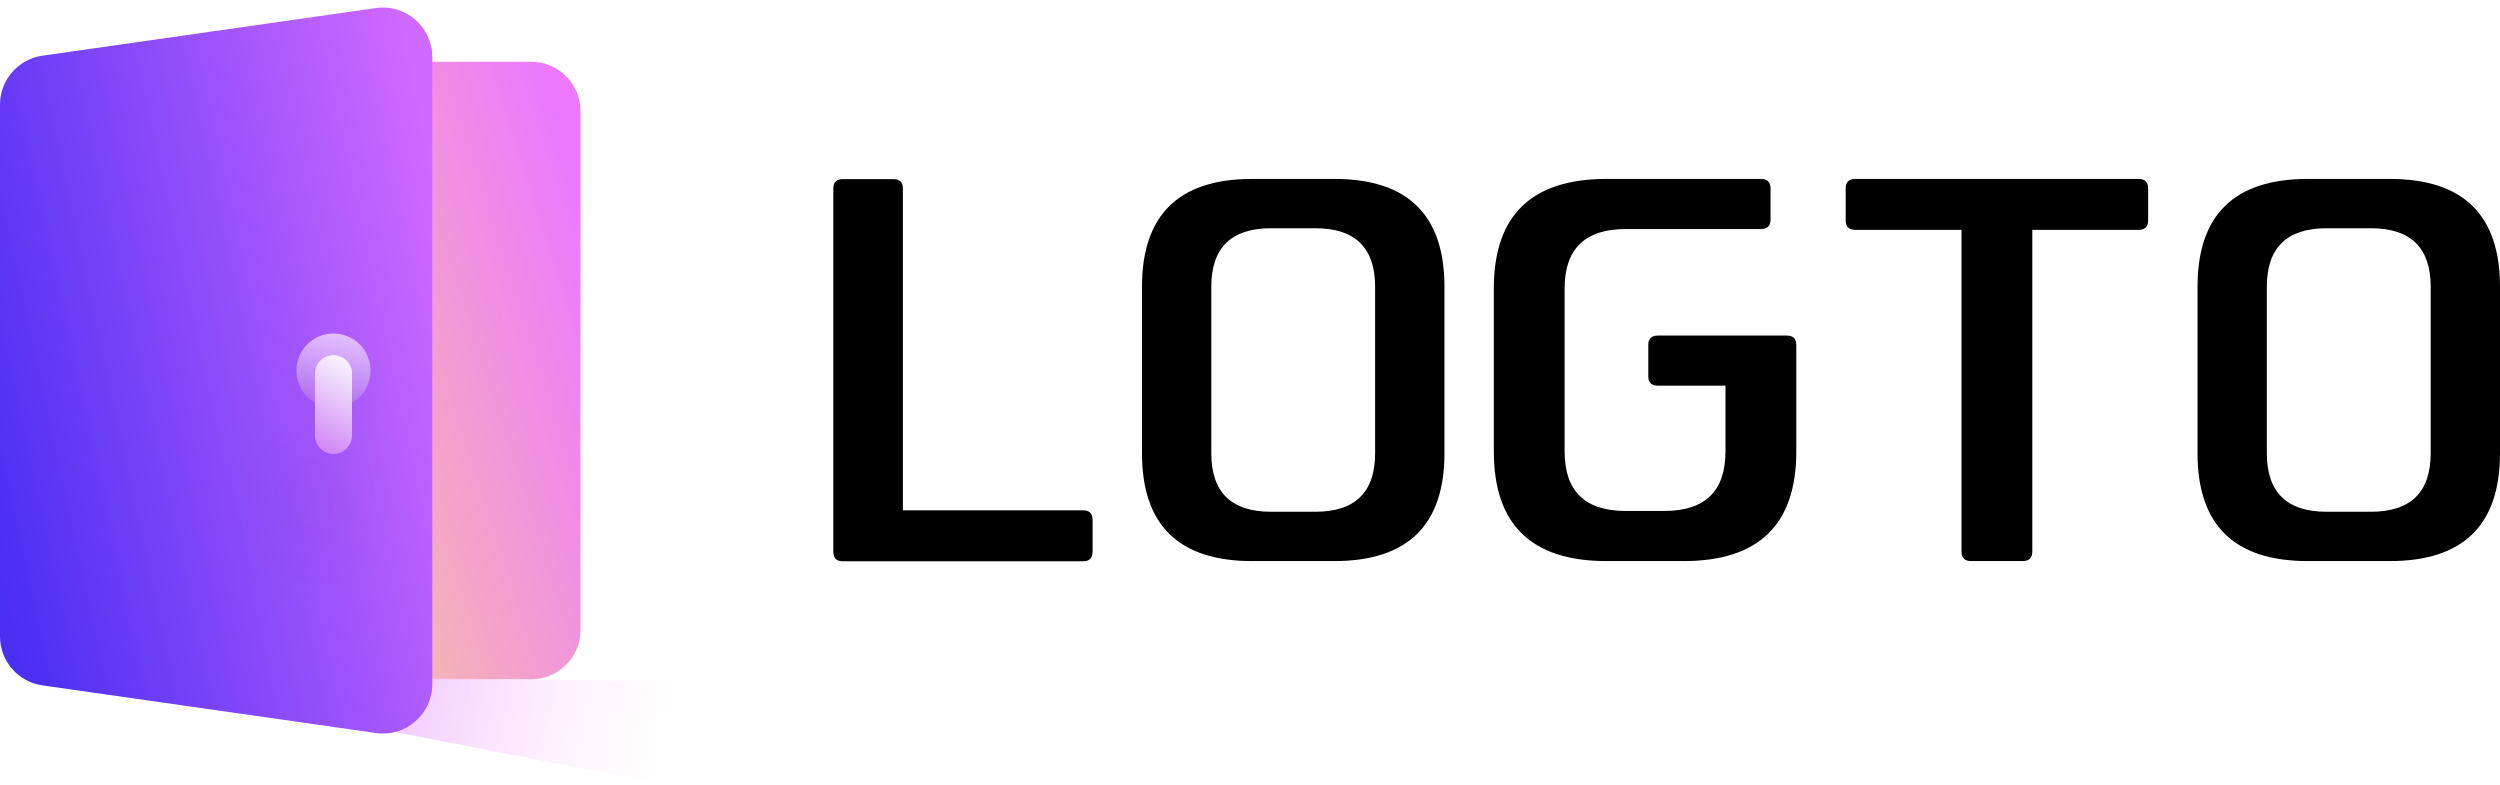
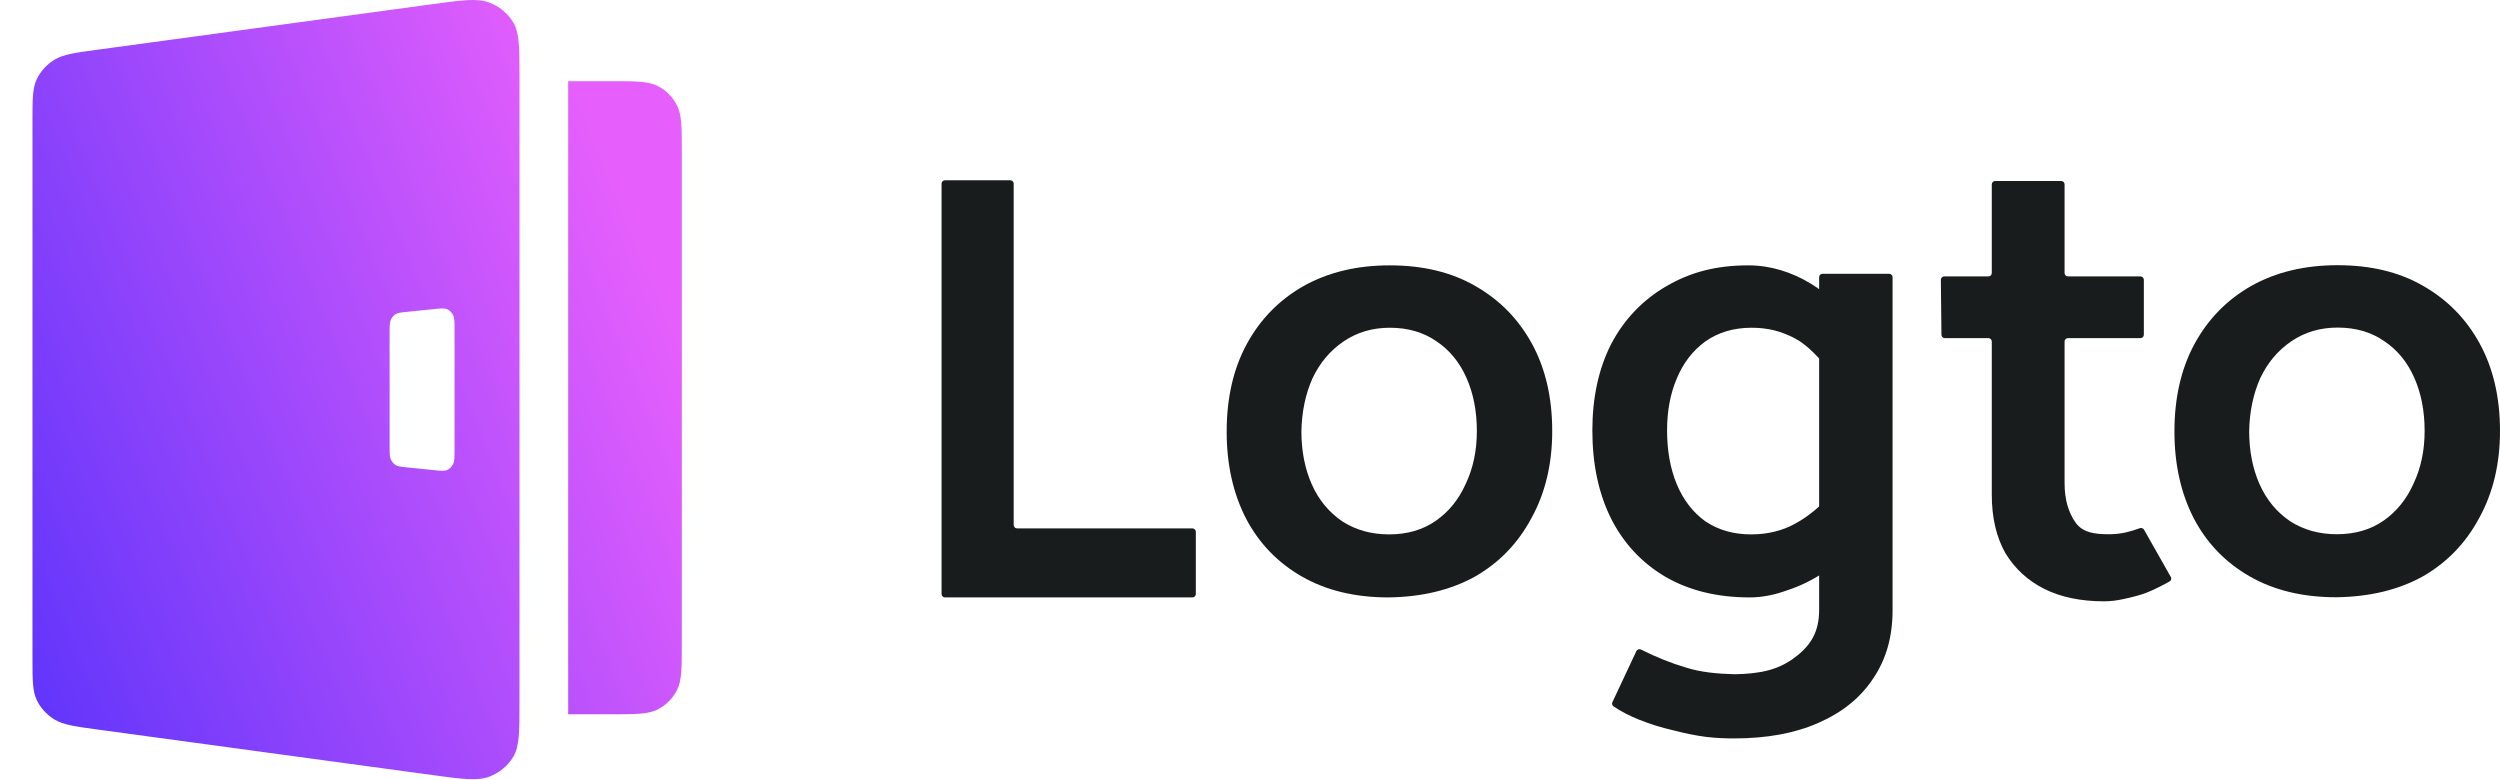
- <svg xmlns="http://www.w3.org/2000/svg" width="102" height="32" viewBox="0 0 102 32" fill="none">
-   <path d="M0 4.535C0 3.422 0.902 2.52 2.016 2.52H21.669C22.783 2.52 23.685 3.422 23.685 4.535V25.701C23.685 26.814 22.783 27.716 21.669 27.716H2.016C0.902 27.716 0 26.814 0 25.701V4.535Z" fill="url(#paint0_linear_370_3362)" />
-   <path d="M27.087 32L4.094 27.528L37.291 27.905L27.087 32Z" fill="url(#paint1_linear_370_3362)" />
-   <path d="M0 4.268C0 3.265 0.738 2.414 1.731 2.272L15.337 0.329C16.551 0.155 17.638 1.097 17.638 2.324V27.912C17.638 29.139 16.551 30.081 15.337 29.907L1.731 27.964C0.738 27.822 0 26.971 0 25.968V4.268Z" fill="url(#paint2_linear_370_3362)" />
-   <g filter="url(#filter0_d_370_3362)">
-     <path d="M15.118 15.118C15.118 15.953 14.441 16.63 13.606 16.63C12.771 16.63 12.095 15.953 12.095 15.118C12.095 14.283 12.771 13.606 13.606 13.606C14.441 13.606 15.118 14.283 15.118 15.118Z" fill="url(#paint3_linear_370_3362)" />
-   </g>
-   <g filter="url(#filter1_d_370_3362)">
-     <path d="M12.85 15.244C12.85 14.827 13.189 14.488 13.606 14.488C14.024 14.488 14.362 14.827 14.362 15.244V17.764C14.362 18.181 14.024 18.52 13.606 18.52C13.189 18.52 12.85 18.181 12.85 17.764V15.244Z" fill="url(#paint4_linear_370_3362)" />
-   </g>
-   <path fill-rule="evenodd" clip-rule="evenodd" d="M54.434 7.3H51.092C48.093 7.3 46.593 8.767 46.593 11.701V18.491C46.593 21.425 48.093 22.892 51.092 22.892H54.434C57.434 22.892 58.934 21.425 58.934 18.491V11.701C58.934 8.767 57.434 7.3 54.434 7.3ZM56.105 18.491C56.105 20.084 55.291 20.88 53.663 20.88H51.863C50.235 20.88 49.421 20.084 49.421 18.491V11.701C49.421 10.108 50.235 9.312 51.863 9.312H53.663C55.291 9.312 56.105 10.108 56.105 11.701V18.491ZM44.191 22.9C44.449 22.9 44.578 22.77 44.578 22.51V21.211C44.578 20.951 44.449 20.821 44.191 20.821H36.838V7.698C36.838 7.438 36.709 7.308 36.451 7.308H34.387C34.129 7.308 34 7.438 34 7.698V22.51C34 22.77 34.129 22.9 34.387 22.9H44.191ZM94.159 7.3H97.501C100.5 7.3 102 8.767 102 11.701V18.491C102 21.425 100.5 22.892 97.501 22.892H94.159C91.159 22.892 89.659 21.425 89.659 18.491V11.701C89.659 8.767 91.159 7.3 94.159 7.3ZM96.73 20.88C98.358 20.88 99.172 20.084 99.172 18.491V11.701C99.172 10.108 98.358 9.312 96.73 9.312H94.93C93.302 9.312 92.487 10.108 92.487 11.701V18.491C92.487 20.084 93.302 20.88 94.93 20.88H96.73ZM72.895 13.69H67.644C67.381 13.69 67.25 13.818 67.25 14.073V15.351C67.25 15.607 67.381 15.735 67.644 15.735H70.4V18.419C70.4 20.038 69.569 20.847 67.906 20.847H66.331C64.668 20.847 63.836 20.038 63.836 18.419V11.773C63.836 10.154 64.668 9.345 66.331 9.345H71.845C72.107 9.345 72.238 9.217 72.238 8.961V7.683C72.238 7.428 72.107 7.3 71.845 7.3H65.543C62.48 7.3 60.948 8.791 60.948 11.773V18.419C60.948 21.401 62.48 22.892 65.543 22.892H68.694C71.757 22.892 73.289 21.401 73.289 18.419V14.073C73.289 13.818 73.157 13.69 72.895 13.69ZM75.698 7.3H87.251C87.513 7.3 87.644 7.43 87.644 7.69V8.989C87.644 9.249 87.513 9.379 87.251 9.379H82.918V22.502C82.918 22.762 82.787 22.892 82.524 22.892H80.424C80.161 22.892 80.03 22.762 80.03 22.502V9.379H75.698C75.435 9.379 75.304 9.249 75.304 8.989V7.69C75.304 7.43 75.435 7.3 75.698 7.3Z" fill="black" />
+ <svg xmlns="http://www.w3.org/2000/svg" viewBox="0 0 154 48" fill="none">
+   <path fill-rule="evenodd" clip-rule="evenodd" d="M2 7.495C2 6.116 2 5.426 2.267 4.871C2.503 4.382 2.882 3.968 3.359 3.677C3.901 3.347 4.621 3.249 6.061 3.054L26.596 0.262C28.46 0.008 29.392 -0.119 30.116 0.149C30.752 0.384 31.282 0.82 31.618 1.383C32 2.025 32 2.918 32 4.703V43.297C32 45.082 32 45.975 31.618 46.617C31.282 47.18 30.752 47.616 30.116 47.851C29.392 48.118 28.46 47.992 26.596 47.738H26.596H26.596L6.061 44.946L6.061 44.946C4.621 44.751 3.901 44.653 3.359 44.323C2.882 44.032 2.503 43.618 2.267 43.129C2 42.574 2 41.884 2 40.505V7.495ZM24 20.508C24 20.088 24 19.878 24.07 19.712C24.133 19.566 24.232 19.444 24.357 19.361C24.498 19.267 24.685 19.248 25.058 19.21L26.731 19.04C27.171 18.995 27.391 18.973 27.561 19.055C27.71 19.127 27.834 19.253 27.912 19.413C28 19.595 28 19.843 28 20.338V27.662C28 28.157 28 28.405 27.912 28.587C27.834 28.747 27.71 28.873 27.561 28.945C27.391 29.027 27.171 29.005 26.731 28.96L25.058 28.79C24.685 28.752 24.498 28.733 24.357 28.639C24.232 28.556 24.133 28.434 24.07 28.288C24 28.122 24 27.912 24 27.492V20.508ZM37.644 5H35V44H37.644C39.169 44 39.931 44 40.514 43.702C41.026 43.441 41.442 43.023 41.703 42.509C42 41.925 42 41.161 42 39.632V9.368C42 7.839 42 7.075 41.703 6.491C41.442 5.977 41.026 5.559 40.514 5.298C39.931 5 39.169 5 37.644 5Z" fill="url(#paint0_linear_1123_6803)" />
+   <path d="M85.53 36.801C83.475 36.801 81.7 36.374 80.206 35.52C78.712 34.666 77.564 33.478 76.763 31.957C75.963 30.409 75.563 28.622 75.563 26.593C75.563 24.512 75.976 22.71 76.804 21.189C77.631 19.668 78.792 18.481 80.286 17.627C81.807 16.773 83.582 16.346 85.61 16.346C87.665 16.346 89.426 16.773 90.894 17.627C92.388 18.481 93.549 19.668 94.376 21.189C95.204 22.71 95.617 24.498 95.617 26.553C95.617 28.581 95.19 30.369 94.336 31.917C93.509 33.465 92.348 34.666 90.854 35.52C89.359 36.347 87.585 36.774 85.53 36.801ZM85.57 32.918C86.691 32.918 87.651 32.638 88.452 32.077C89.253 31.517 89.866 30.756 90.293 29.796C90.747 28.835 90.974 27.754 90.974 26.553C90.974 25.326 90.76 24.232 90.333 23.271C89.906 22.31 89.293 21.563 88.492 21.029C87.691 20.469 86.731 20.189 85.61 20.189C84.543 20.189 83.595 20.469 82.768 21.029C81.941 21.59 81.3 22.35 80.847 23.311C80.419 24.272 80.193 25.352 80.166 26.553C80.166 27.781 80.379 28.875 80.806 29.836C81.233 30.796 81.861 31.557 82.688 32.117C83.515 32.651 84.476 32.918 85.57 32.918Z" fill="#191C1D" />
+   <path d="M116.582 17.075C116.582 16.96 116.488 16.866 116.373 16.866H112.268C112.152 16.866 112.059 16.96 112.059 17.075V37.561C112.059 38.922 111.552 39.767 110.538 40.515C109.55 41.262 108.44 41.506 106.865 41.533C105.771 41.506 104.744 41.409 103.837 41.115C102.986 40.865 102.055 40.497 101.084 40.012C100.978 39.959 100.849 40.003 100.799 40.11L99.323 43.256C99.28 43.346 99.308 43.455 99.391 43.512C99.841 43.818 100.368 44.092 100.971 44.333C101.638 44.6 102.318 44.813 103.012 44.973C103.733 45.16 104.477 45.316 105.118 45.396C105.785 45.476 106.415 45.487 106.815 45.487C108.843 45.487 110.578 45.167 112.019 44.526C113.486 43.886 114.607 42.978 115.381 41.804C116.182 40.63 116.582 39.229 116.582 37.601V17.075ZM113.314 30.334C113.253 30.189 113.059 30.161 112.956 30.28C112.171 31.183 111.373 31.823 110.618 32.237C109.817 32.691 108.896 32.918 107.856 32.918C106.788 32.918 105.854 32.651 105.054 32.117C104.28 31.557 103.693 30.796 103.292 29.836C102.892 28.875 102.692 27.767 102.692 26.513C102.692 25.312 102.892 24.245 103.292 23.311C103.693 22.35 104.28 21.59 105.054 21.029C105.854 20.469 106.802 20.189 107.896 20.189C108.91 20.189 109.71 20.402 110.538 20.829C111.31 21.215 112.132 22.097 112.839 23.018C112.938 23.146 113.139 23.122 113.202 22.974L114.338 20.293C114.366 20.228 114.359 20.153 114.319 20.095C112.885 18.038 110.461 16.346 107.7 16.346C105.699 16.346 104.12 16.773 102.652 17.627C101.184 18.481 100.05 19.668 99.249 21.189C98.475 22.71 98.089 24.485 98.089 26.513C98.089 28.595 98.475 30.409 99.249 31.957C100.023 33.478 101.131 34.666 102.572 35.52C104.04 36.374 105.774 36.801 107.776 36.801C108.523 36.801 109.297 36.654 110.097 36.36C110.925 36.093 111.725 35.693 112.499 35.16C113.239 34.649 113.894 34.041 114.464 33.334C114.511 33.275 114.522 33.195 114.493 33.125L113.314 30.334Z" fill="#191C1D" />
+   <path d="M132.061 17.235C132.061 17.12 131.968 17.026 131.852 17.026H127.386C127.271 17.026 127.178 16.933 127.178 16.818V11.358C127.178 11.242 127.084 11.149 126.969 11.149H122.903C122.788 11.149 122.694 11.242 122.694 11.358V16.818C122.694 16.933 122.601 17.026 122.486 17.026H119.766C119.65 17.026 119.556 17.121 119.557 17.237L119.593 20.622C119.594 20.737 119.687 20.829 119.801 20.829H122.486C122.601 20.829 122.694 20.923 122.694 21.038V30.476C122.694 31.89 122.975 33.091 123.535 34.079C124.122 35.039 124.923 35.773 125.937 36.28C126.951 36.787 128.178 37.041 129.619 37.041C130.02 37.041 130.447 36.987 130.9 36.881C131.381 36.774 131.845 36.662 132.245 36.502C132.602 36.367 133.299 36.018 133.654 35.812C133.748 35.758 133.777 35.638 133.724 35.543L132.072 32.631C132.02 32.539 131.907 32.5 131.808 32.538C131.541 32.64 131.265 32.723 130.98 32.789C130.633 32.869 130.286 32.909 129.94 32.909C129.006 32.909 128.312 32.811 127.858 32.197C127.404 31.557 127.178 30.743 127.178 29.756V21.038C127.178 20.923 127.271 20.829 127.386 20.829H131.852C131.968 20.829 132.061 20.736 132.061 20.62V17.235Z" fill="#191C1D" />
+   <path d="M143.913 36.791C141.858 36.791 140.083 36.364 138.589 35.51C137.094 34.656 135.947 33.468 135.146 31.947C134.346 30.399 133.945 28.611 133.945 26.583C133.945 24.502 134.359 22.701 135.186 21.179C136.014 19.658 137.174 18.471 138.669 17.617C140.19 16.763 141.965 16.336 143.993 16.336C146.048 16.336 147.809 16.763 149.277 17.617C150.771 18.471 151.932 19.658 152.759 21.179C153.586 22.701 154 24.488 154 26.543C154 28.572 153.573 30.359 152.719 31.907C151.892 33.455 150.731 34.656 149.237 35.51C147.742 36.337 145.968 36.764 143.913 36.791ZM143.953 32.908C145.074 32.908 146.034 32.628 146.835 32.067C147.635 31.507 148.249 30.746 148.676 29.786C149.13 28.825 149.357 27.744 149.357 26.543C149.357 25.316 149.143 24.222 148.716 23.261C148.289 22.3 147.675 21.553 146.875 21.019C146.074 20.459 145.114 20.179 143.993 20.179C142.925 20.179 141.978 20.459 141.151 21.019C140.323 21.58 139.683 22.34 139.229 23.301C138.802 24.262 138.575 25.342 138.549 26.543C138.549 27.771 138.762 28.865 139.189 29.826C139.616 30.786 140.243 31.547 141.071 32.107C141.898 32.641 142.859 32.908 143.953 32.908Z" fill="#191C1D" />
+   <path d="M73.663 32.758C73.663 32.642 73.57 32.549 73.455 32.549H62.652C62.537 32.549 62.443 32.456 62.443 32.34V11.314C62.443 11.198 62.35 11.105 62.234 11.105H58.209C58.093 11.105 58 11.198 58 11.314V36.592C58 36.707 58.093 36.801 58.209 36.801H73.455C73.57 36.801 73.663 36.707 73.663 36.592V32.758Z" fill="#191C1D" />
  <defs>
-     <filter id="filter0_d_370_3362" x="11.095" y="13.606" width="5.024" height="5.024" filterUnits="userSpaceOnUse" color-interpolation-filters="sRGB">
-       <feFlood flood-opacity="0" result="BackgroundImageFix" />
-       <feColorMatrix in="SourceAlpha" type="matrix" values="0 0 0 0 0 0 0 0 0 0 0 0 0 0 0 0 0 0 127 0" result="hardAlpha" />
-       <feOffset dy="1" />
-       <feGaussianBlur stdDeviation="0.5" />
-       <feComposite in2="hardAlpha" operator="out" />
-       <feColorMatrix type="matrix" values="0 0 0 0 0.104 0 0 0 0 0.083 0 0 0 0 0.2 0 0 0 0.02 0" />
-       <feBlend mode="normal" in2="BackgroundImageFix" result="effect1_dropShadow_370_3362" />
-       <feBlend mode="normal" in="SourceGraphic" in2="effect1_dropShadow_370_3362" result="shape" />
-     </filter>
-     <filter id="filter1_d_370_3362" x="8.85" y="14.488" width="7.512" height="11.031" filterUnits="userSpaceOnUse" color-interpolation-filters="sRGB">
-       <feFlood flood-opacity="0" result="BackgroundImageFix" />
-       <feColorMatrix in="SourceAlpha" type="matrix" values="0 0 0 0 0 0 0 0 0 0 0 0 0 0 0 0 0 0 127 0" result="hardAlpha" />
-       <feOffset dx="-1" dy="4" />
-       <feGaussianBlur stdDeviation="1.5" />
-       <feComposite in2="hardAlpha" operator="out" />
-       <feColorMatrix type="matrix" values="0 0 0 0 0.104 0 0 0 0 0.083 0 0 0 0 0.2 0 0 0 0.08 0" />
-       <feBlend mode="normal" in2="BackgroundImageFix" result="effect1_dropShadow_370_3362" />
-       <feBlend mode="normal" in="SourceGraphic" in2="effect1_dropShadow_370_3362" result="shape" />
-     </filter>
-     <linearGradient id="paint0_linear_370_3362" x1="0.567" y1="16" x2="24.016" y2="8.498" gradientUnits="userSpaceOnUse">
-       <stop stop-color="#FFF06A" />
-       <stop offset="1" stop-color="#EC78FF" />
-     </linearGradient>
-     <linearGradient id="paint1_linear_370_3362" x1="13.921" y1="28.284" x2="28.157" y2="31.181" gradientUnits="userSpaceOnUse">
-       <stop stop-color="#ECB6FF" />
-       <stop offset="1" stop-color="#FFF4F4" stop-opacity="0" />
-     </linearGradient>
-     <linearGradient id="paint2_linear_370_3362" x1="-1.449" y1="17.323" x2="19.024" y2="12.913" gradientUnits="userSpaceOnUse">
-       <stop stop-color="#492EF3" />
-       <stop offset="1" stop-color="#CF69FF" />
-     </linearGradient>
-     <linearGradient id="paint3_linear_370_3362" x1="13.606" y1="13.606" x2="12.976" y2="16.63" gradientUnits="userSpaceOnUse">
-       <stop stop-color="#E1BFFF" />
-       <stop offset="1" stop-color="#AF68EE" />
-     </linearGradient>
-     <linearGradient id="paint4_linear_370_3362" x1="13.606" y1="14.488" x2="11.82" y2="17.703" gradientUnits="userSpaceOnUse">
-       <stop stop-color="#F8F2FF" />
-       <stop offset="1" stop-color="#D185F5" />
+     <linearGradient id="paint0_linear_1123_6803" x1="-10.381" y1="33.195" x2="38.89" y2="13.054" gradientUnits="userSpaceOnUse">
+       <stop stop-color="#4B2EFB" />
+       <stop offset="1" stop-color="#E65FFC" />
    </linearGradient>
  </defs>
</svg>
